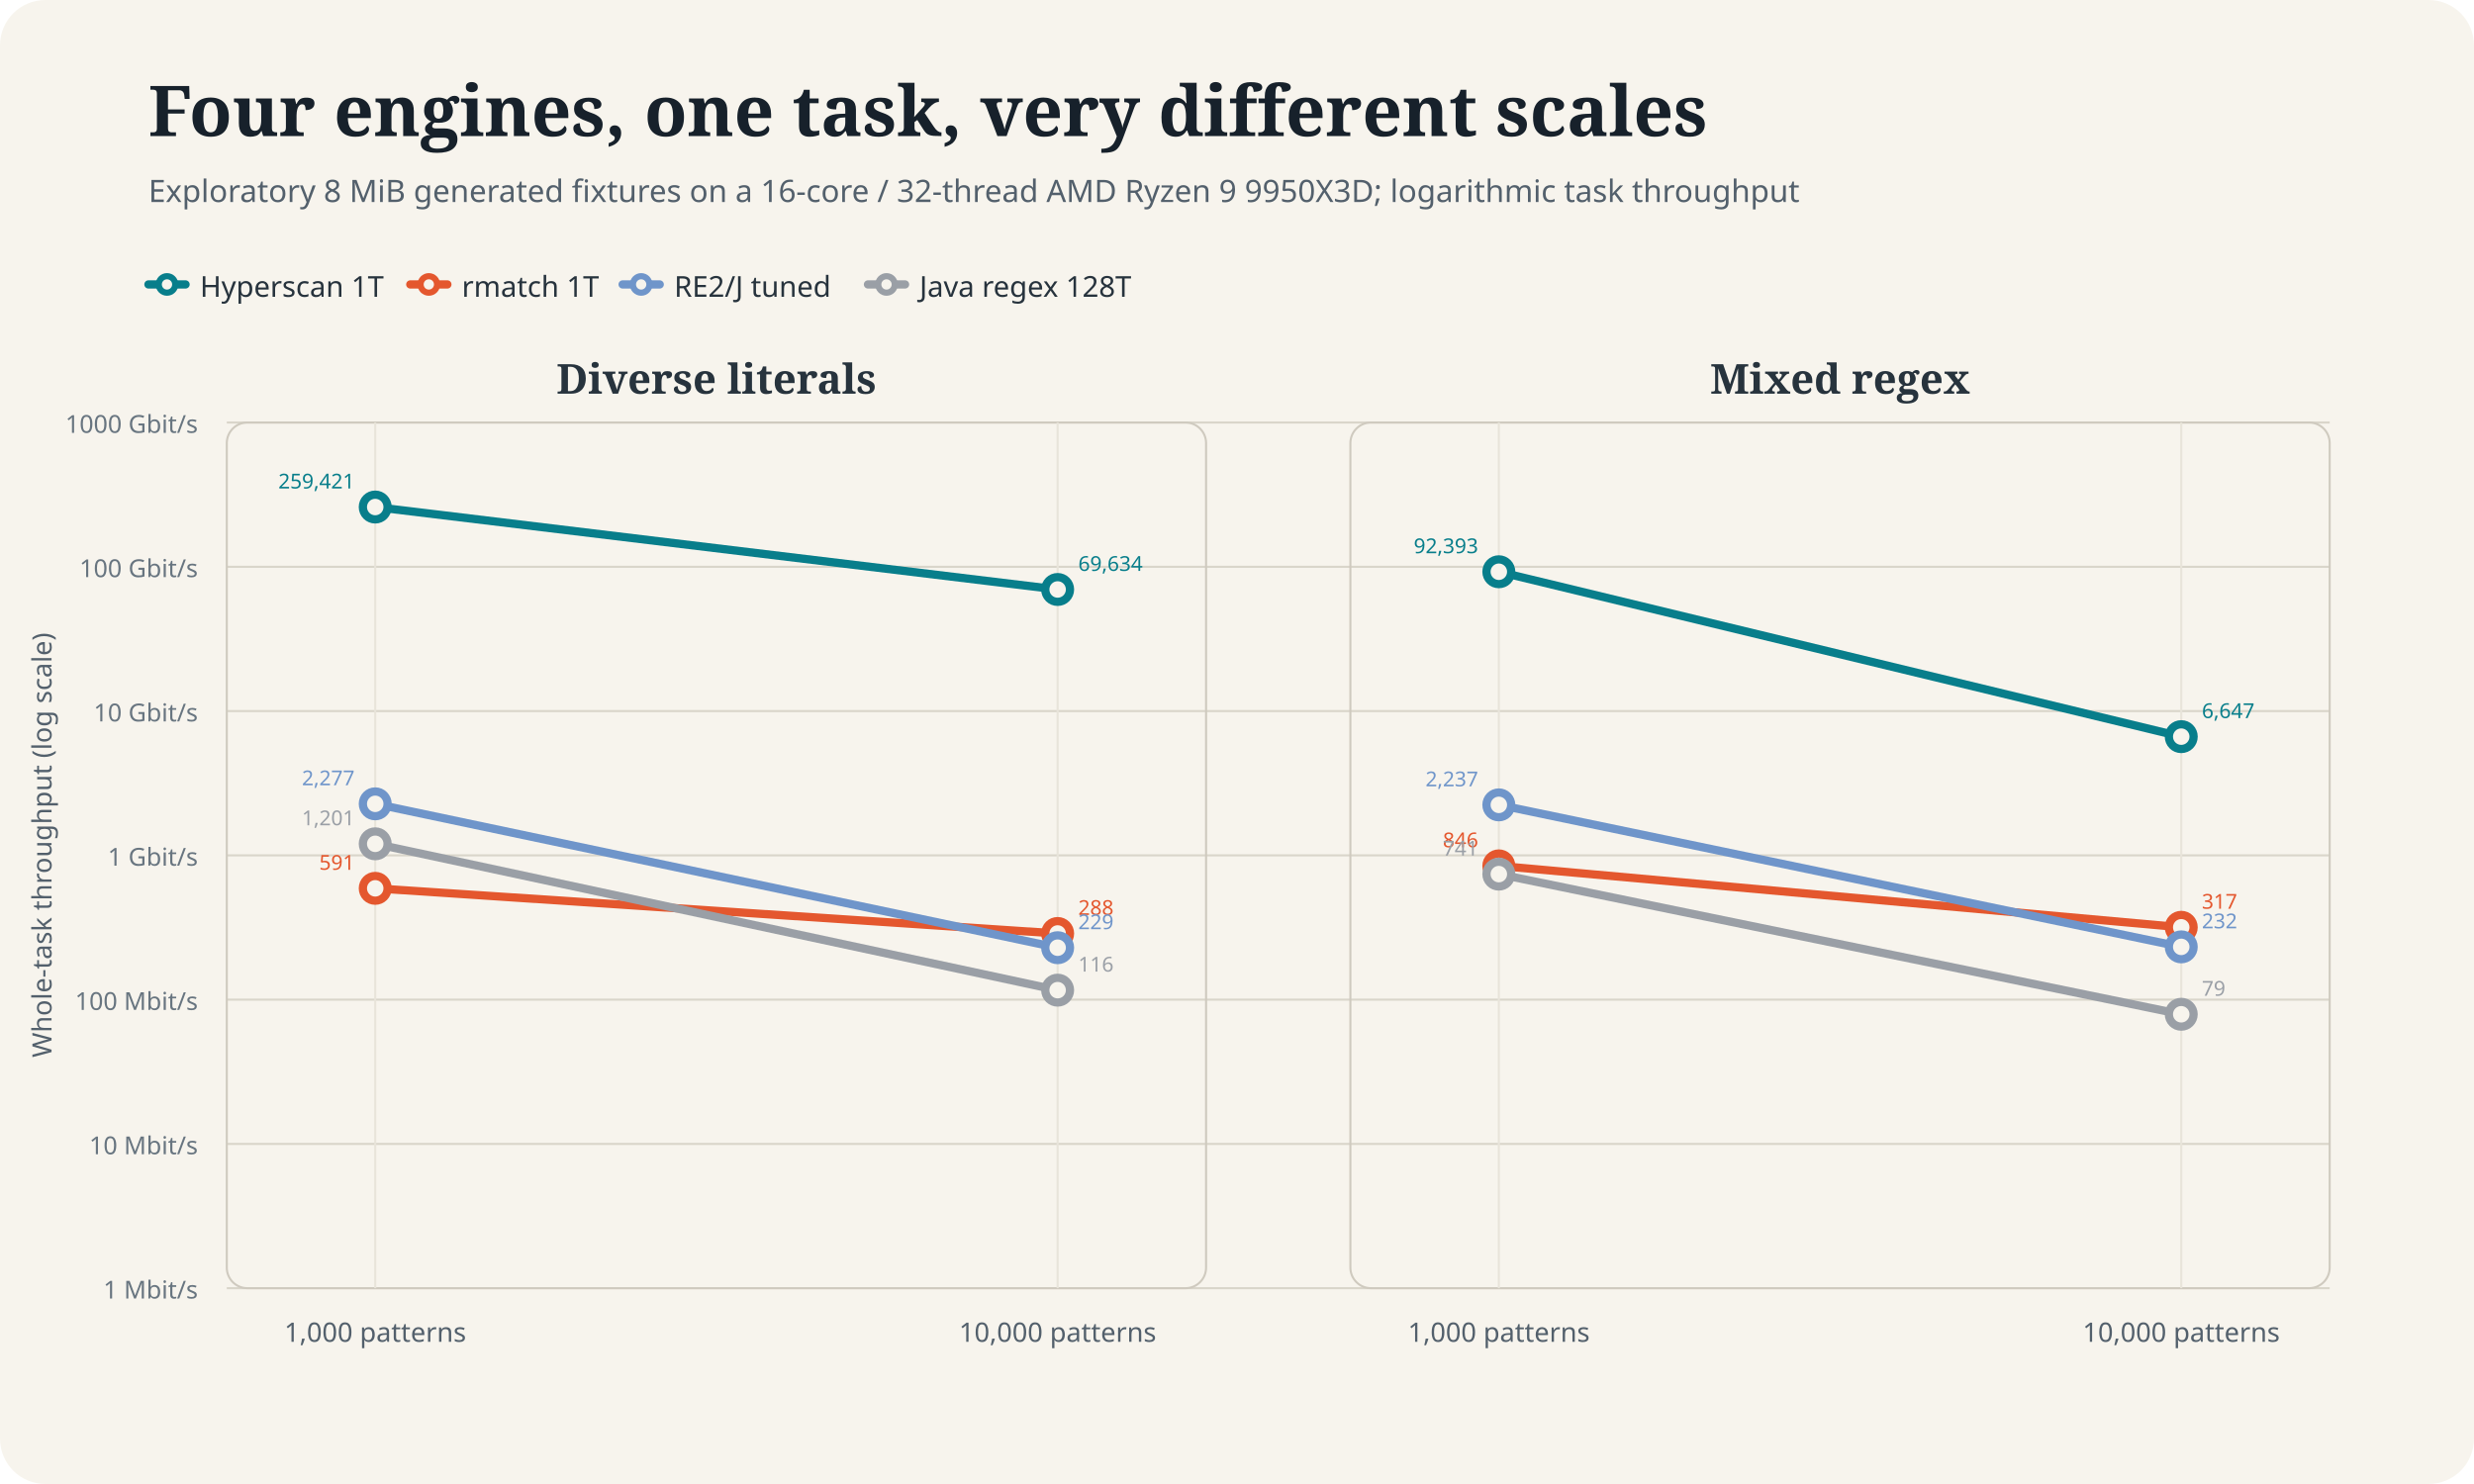
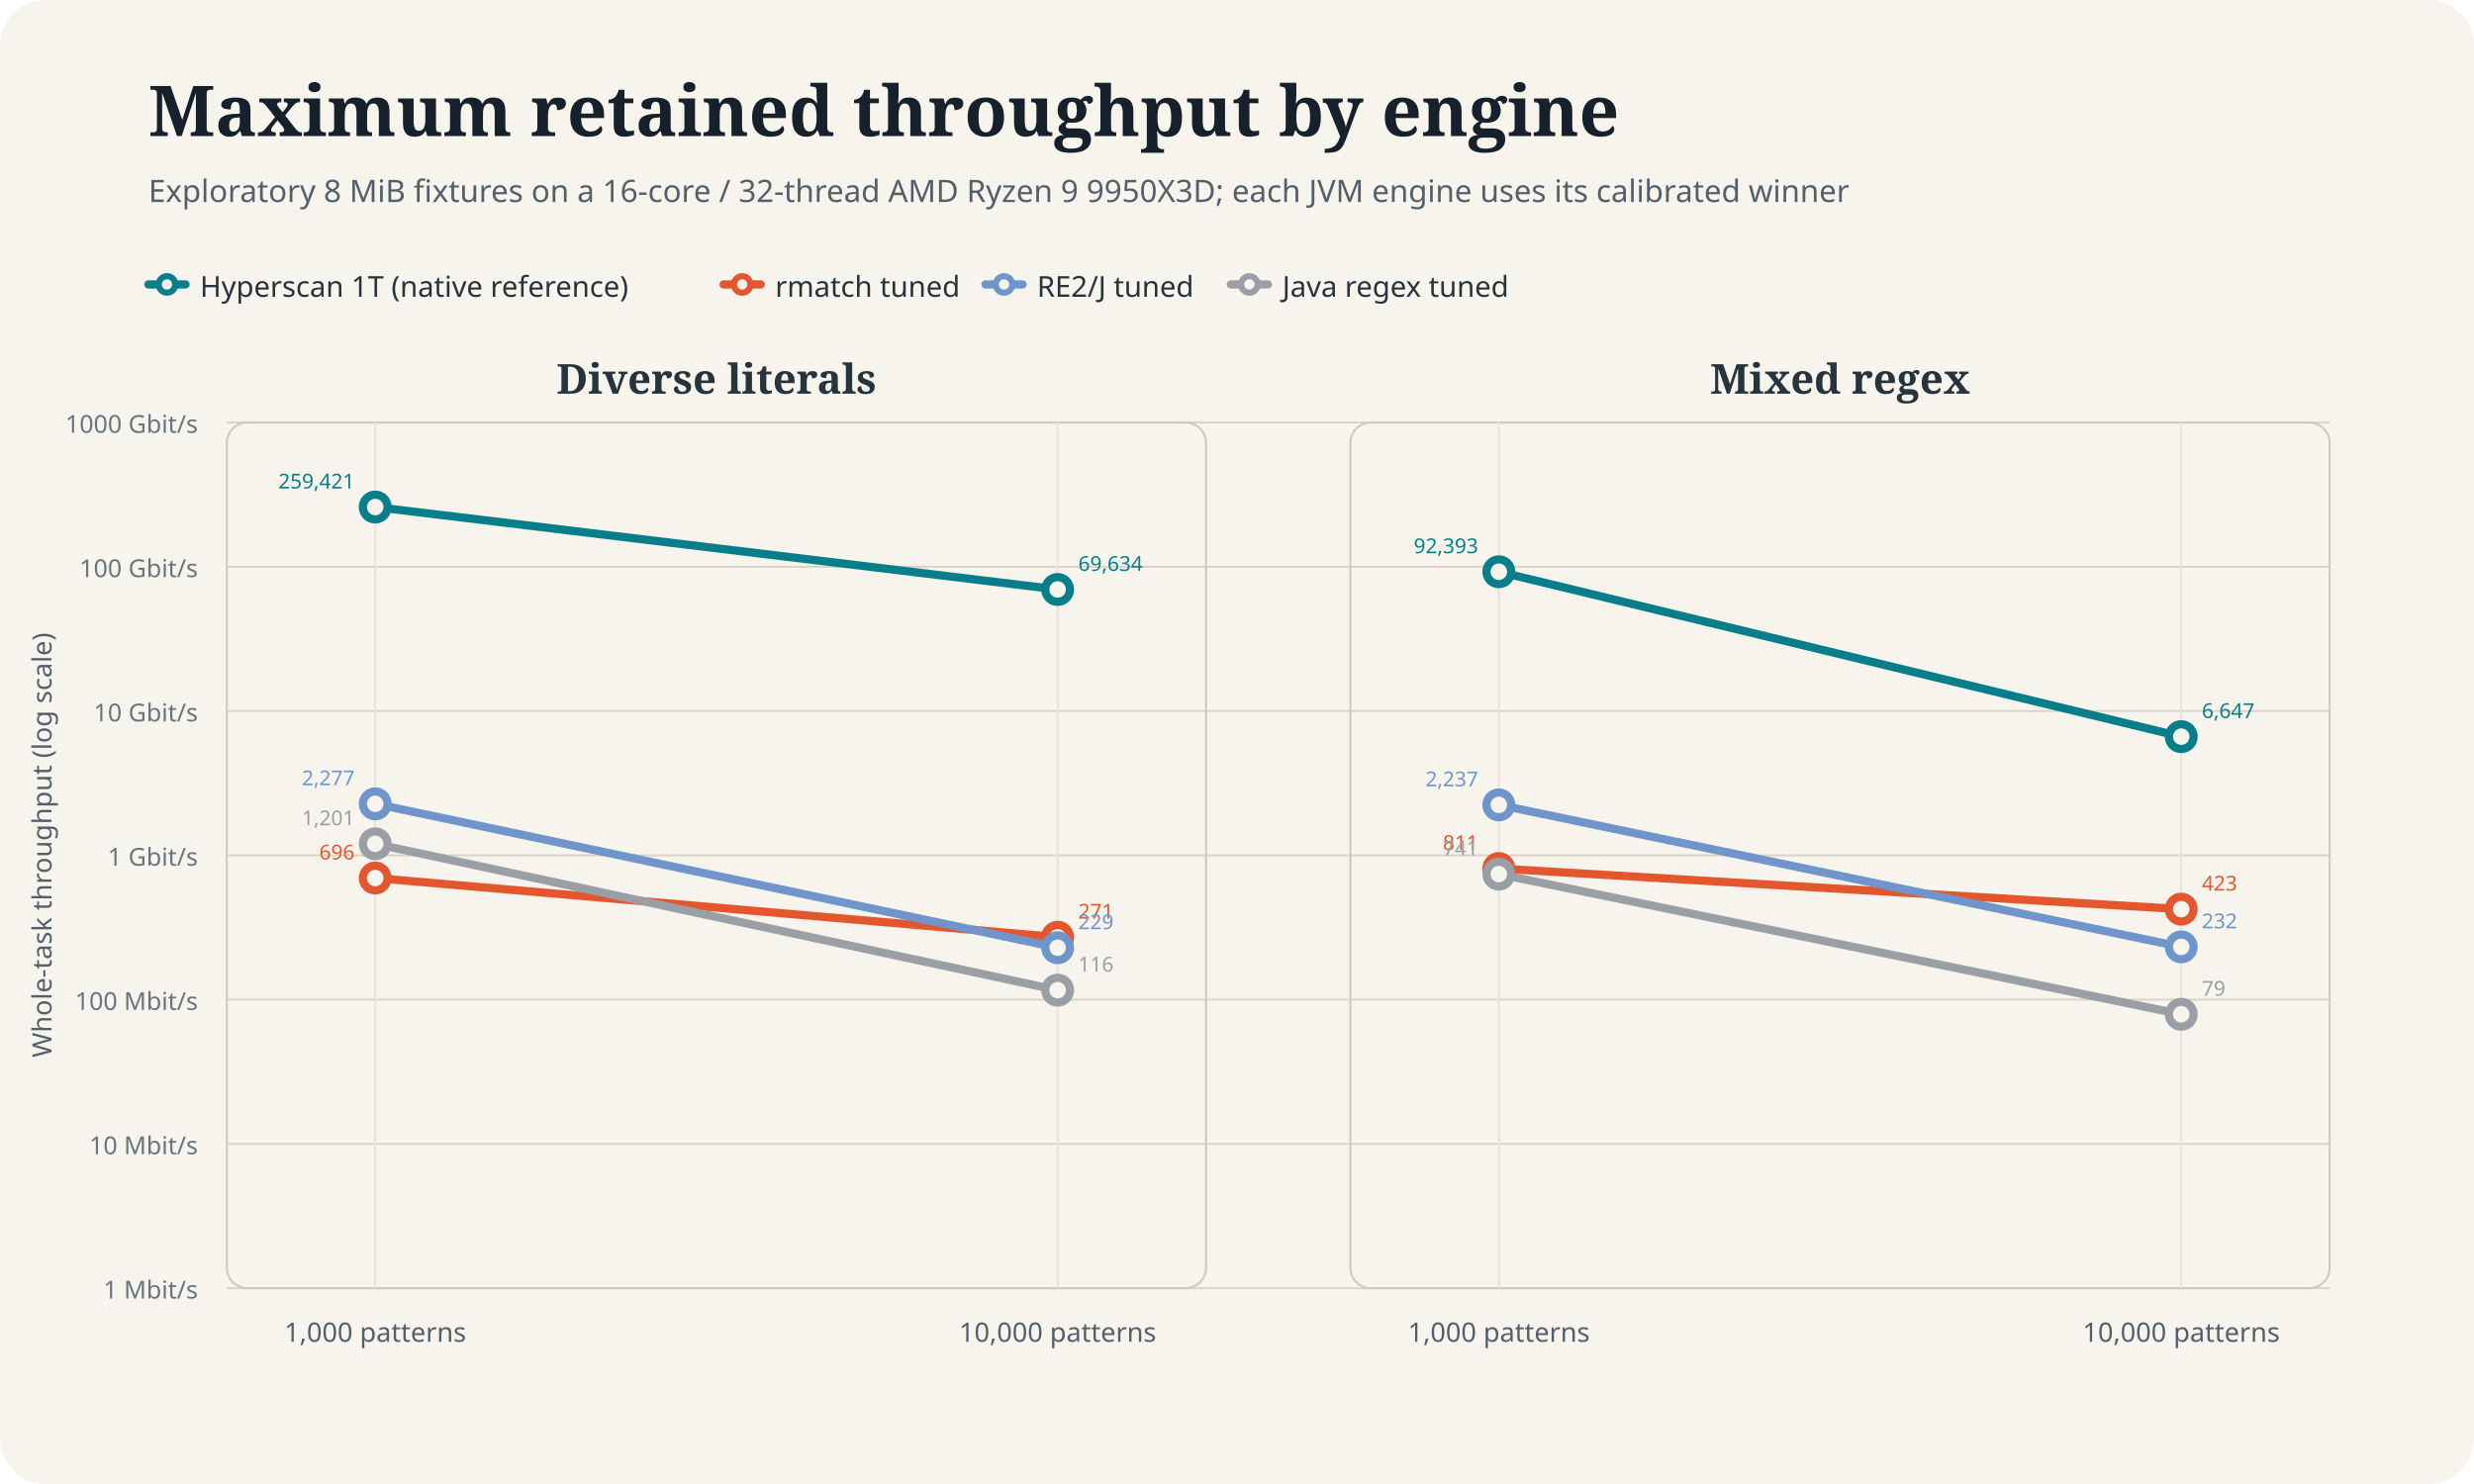
<svg xmlns="http://www.w3.org/2000/svg" width="1200" height="720" viewBox="0 0 1200 720" role="img" aria-labelledby="title desc">
  <rect width="1200" height="720" rx="22" fill="#f7f4ed" />
-   <text x="72" y="66" font-family="Georgia, serif" font-size="34" font-weight="700" fill="#17212b">Four engines, one task, very different scales</text>
-   <text x="72" y="98" font-family="Verdana, sans-serif" font-size="15" fill="#53606c">Exploratory 8 MiB generated fixtures on a 16-core / 32-thread AMD Ryzen 9 9950X3D; logarithmic task throughput</text>
+   <text x="72" y="66" font-family="Georgia, serif" font-size="34" font-weight="700" fill="#17212b">Maximum retained throughput by engine</text>
+   <text x="72" y="98" font-family="Verdana, sans-serif" font-size="15" fill="#53606c">Exploratory 8 MiB fixtures on a 16-core / 32-thread AMD Ryzen 9 9950X3D; each JVM engine uses its calibrated winner</text>
  <line x1="72" y1="138" x2="90" y2="138" stroke="#087e8b" stroke-width="4" stroke-linecap="round" />
  <circle cx="81" cy="138" r="4" fill="#f7f4ed" stroke="#087e8b" stroke-width="3" />
-   <text x="97" y="144" font-family="Verdana, sans-serif" font-size="14" fill="#27333d">Hyperscan 1T</text>
-   <line x1="199" y1="138" x2="217" y2="138" stroke="#e4572e" stroke-width="4" stroke-linecap="round" />
-   <circle cx="208" cy="138" r="4" fill="#f7f4ed" stroke="#e4572e" stroke-width="3" />
-   <text x="224" y="144" font-family="Verdana, sans-serif" font-size="14" fill="#27333d">rmatch 1T</text>
-   <line x1="302" y1="138" x2="320" y2="138" stroke="#6f95ca" stroke-width="4" stroke-linecap="round" />
-   <circle cx="311" cy="138" r="4" fill="#f7f4ed" stroke="#6f95ca" stroke-width="3" />
-   <text x="327" y="144" font-family="Verdana, sans-serif" font-size="14" fill="#27333d">RE2/J tuned</text>
-   <line x1="421" y1="138" x2="439" y2="138" stroke="#9a9fa6" stroke-width="4" stroke-linecap="round" />
-   <circle cx="430" cy="138" r="4" fill="#f7f4ed" stroke="#9a9fa6" stroke-width="3" />
-   <text x="446" y="144" font-family="Verdana, sans-serif" font-size="14" fill="#27333d">Java regex 128T</text>
+   <text x="97" y="144" font-family="Verdana, sans-serif" font-size="14" fill="#27333d">Hyperscan 1T (native reference)</text>
+   <line x1="351" y1="138" x2="369" y2="138" stroke="#e4572e" stroke-width="4" stroke-linecap="round" />
+   <circle cx="360" cy="138" r="4" fill="#f7f4ed" stroke="#e4572e" stroke-width="3" />
+   <text x="376" y="144" font-family="Verdana, sans-serif" font-size="14" fill="#27333d">rmatch tuned</text>
+   <line x1="478" y1="138" x2="496" y2="138" stroke="#6f95ca" stroke-width="4" stroke-linecap="round" />
+   <circle cx="487" cy="138" r="4" fill="#f7f4ed" stroke="#6f95ca" stroke-width="3" />
+   <text x="503" y="144" font-family="Verdana, sans-serif" font-size="14" fill="#27333d">RE2/J tuned</text>
+   <line x1="597" y1="138" x2="615" y2="138" stroke="#9a9fa6" stroke-width="4" stroke-linecap="round" />
+   <circle cx="606" cy="138" r="4" fill="#f7f4ed" stroke="#9a9fa6" stroke-width="3" />
+   <text x="622" y="144" font-family="Verdana, sans-serif" font-size="14" fill="#27333d">Java regex tuned</text>
  <line x1="110" y1="625.0" x2="1130" y2="625.0" stroke="#d9d5ca" stroke-width="1" />
  <text x="96" y="630.0" text-anchor="end" font-family="Verdana, sans-serif" font-size="12" fill="#687580">1 Mbit/s</text>
  <line x1="110" y1="555.0" x2="1130" y2="555.0" stroke="#d9d5ca" stroke-width="1" />
  <text x="96" y="560.0" text-anchor="end" font-family="Verdana, sans-serif" font-size="12" fill="#687580">10 Mbit/s</text>
  <line x1="110" y1="485.0" x2="1130" y2="485.0" stroke="#d9d5ca" stroke-width="1" />
  <text x="96" y="490.0" text-anchor="end" font-family="Verdana, sans-serif" font-size="12" fill="#687580">100 Mbit/s</text>
  <line x1="110" y1="415.0" x2="1130" y2="415.0" stroke="#d9d5ca" stroke-width="1" />
  <text x="96" y="420.0" text-anchor="end" font-family="Verdana, sans-serif" font-size="12" fill="#687580">1 Gbit/s</text>
  <line x1="110" y1="345.0" x2="1130" y2="345.0" stroke="#d9d5ca" stroke-width="1" />
  <text x="96" y="350.0" text-anchor="end" font-family="Verdana, sans-serif" font-size="12" fill="#687580">10 Gbit/s</text>
  <line x1="110" y1="275.0" x2="1130" y2="275.0" stroke="#d9d5ca" stroke-width="1" />
  <text x="96" y="280.0" text-anchor="end" font-family="Verdana, sans-serif" font-size="12" fill="#687580">100 Gbit/s</text>
  <line x1="110" y1="205.0" x2="1130" y2="205.0" stroke="#d9d5ca" stroke-width="1" />
  <text x="96" y="210.0" text-anchor="end" font-family="Verdana, sans-serif" font-size="12" fill="#687580">1000 Gbit/s</text>
  <rect x="110" y="205" width="475" height="420" rx="10" fill="none" stroke="#cfcabf" />
  <text x="347.5" y="191" text-anchor="middle" font-family="Georgia, serif" font-size="20" font-weight="700" fill="#27333d">Diverse literals</text>
  <line x1="182" y1="205" x2="182" y2="625" stroke="#e8e4da" stroke-width="1" />
  <text x="182" y="651" text-anchor="middle" font-family="Verdana, sans-serif" font-size="13" fill="#53606c">1,000 patterns</text>
  <line x1="513" y1="205" x2="513" y2="625" stroke="#e8e4da" stroke-width="1" />
  <text x="513" y="651" text-anchor="middle" font-family="Verdana, sans-serif" font-size="13" fill="#53606c">10,000 patterns</text>
  <path d="M 182 246.0 L 513 286.0" fill="none" stroke="#087e8b" stroke-width="4" stroke-linecap="round" />
  <circle cx="182" cy="246.0" r="6" fill="#f7f4ed" stroke="#087e8b" stroke-width="4" />
  <text x="172" y="237.0" text-anchor="end" font-family="Verdana, sans-serif" font-size="10" fill="#087e8b">259,421</text>
  <circle cx="513" cy="286.0" r="6" fill="#f7f4ed" stroke="#087e8b" stroke-width="4" />
  <text x="523" y="277.0" text-anchor="start" font-family="Verdana, sans-serif" font-size="10" fill="#087e8b">69,634</text>
-   <path d="M 182 431.0 L 513 452.9" fill="none" stroke="#e4572e" stroke-width="4" stroke-linecap="round" />
-   <circle cx="182" cy="431.0" r="6" fill="#f7f4ed" stroke="#e4572e" stroke-width="4" />
-   <text x="172" y="422.0" text-anchor="end" font-family="Verdana, sans-serif" font-size="10" fill="#e4572e">591</text>
-   <circle cx="513" cy="452.9" r="6" fill="#f7f4ed" stroke="#e4572e" stroke-width="4" />
-   <text x="523" y="443.9" text-anchor="start" font-family="Verdana, sans-serif" font-size="10" fill="#e4572e">288</text>
+   <path d="M 182 426.0 L 513 454.7" fill="none" stroke="#e4572e" stroke-width="4" stroke-linecap="round" />
+   <circle cx="182" cy="426.0" r="6" fill="#f7f4ed" stroke="#e4572e" stroke-width="4" />
+   <text x="172" y="417.0" text-anchor="end" font-family="Verdana, sans-serif" font-size="10" fill="#e4572e">696</text>
+   <circle cx="513" cy="454.7" r="6" fill="#f7f4ed" stroke="#e4572e" stroke-width="4" />
+   <text x="523" y="445.7" text-anchor="start" font-family="Verdana, sans-serif" font-size="10" fill="#e4572e">271</text>
  <path d="M 182 390.0 L 513 459.8" fill="none" stroke="#6f95ca" stroke-width="4" stroke-linecap="round" />
  <circle cx="182" cy="390.0" r="6" fill="#f7f4ed" stroke="#6f95ca" stroke-width="4" />
  <text x="172" y="381.0" text-anchor="end" font-family="Verdana, sans-serif" font-size="10" fill="#6f95ca">2,277</text>
  <circle cx="513" cy="459.8" r="6" fill="#f7f4ed" stroke="#6f95ca" stroke-width="4" />
  <text x="523" y="450.8" text-anchor="start" font-family="Verdana, sans-serif" font-size="10" fill="#6f95ca">229</text>
  <path d="M 182 409.4 L 513 480.4" fill="none" stroke="#9a9fa6" stroke-width="4" stroke-linecap="round" />
  <circle cx="182" cy="409.4" r="6" fill="#f7f4ed" stroke="#9a9fa6" stroke-width="4" />
  <text x="172" y="400.4" text-anchor="end" font-family="Verdana, sans-serif" font-size="10" fill="#9a9fa6">1,201</text>
  <circle cx="513" cy="480.4" r="6" fill="#f7f4ed" stroke="#9a9fa6" stroke-width="4" />
  <text x="523" y="471.4" text-anchor="start" font-family="Verdana, sans-serif" font-size="10" fill="#9a9fa6">116</text>
  <rect x="655" y="205" width="475" height="420" rx="10" fill="none" stroke="#cfcabf" />
  <text x="892.5" y="191" text-anchor="middle" font-family="Georgia, serif" font-size="20" font-weight="700" fill="#27333d">Mixed regex</text>
  <line x1="727" y1="205" x2="727" y2="625" stroke="#e8e4da" stroke-width="1" />
  <text x="727" y="651" text-anchor="middle" font-family="Verdana, sans-serif" font-size="13" fill="#53606c">1,000 patterns</text>
  <line x1="1058" y1="205" x2="1058" y2="625" stroke="#e8e4da" stroke-width="1" />
  <text x="1058" y="651" text-anchor="middle" font-family="Verdana, sans-serif" font-size="13" fill="#53606c">10,000 patterns</text>
  <path d="M 727 277.4 L 1058 357.4" fill="none" stroke="#087e8b" stroke-width="4" stroke-linecap="round" />
  <circle cx="727" cy="277.4" r="6" fill="#f7f4ed" stroke="#087e8b" stroke-width="4" />
  <text x="717" y="268.4" text-anchor="end" font-family="Verdana, sans-serif" font-size="10" fill="#087e8b">92,393</text>
  <circle cx="1058" cy="357.4" r="6" fill="#f7f4ed" stroke="#087e8b" stroke-width="4" />
  <text x="1068" y="348.4" text-anchor="start" font-family="Verdana, sans-serif" font-size="10" fill="#087e8b">6,647</text>
-   <path d="M 727 420.1 L 1058 449.9" fill="none" stroke="#e4572e" stroke-width="4" stroke-linecap="round" />
-   <circle cx="727" cy="420.1" r="6" fill="#f7f4ed" stroke="#e4572e" stroke-width="4" />
-   <text x="717" y="411.1" text-anchor="end" font-family="Verdana, sans-serif" font-size="10" fill="#e4572e">846</text>
-   <circle cx="1058" cy="449.9" r="6" fill="#f7f4ed" stroke="#e4572e" stroke-width="4" />
-   <text x="1068" y="440.9" text-anchor="start" font-family="Verdana, sans-serif" font-size="10" fill="#e4572e">317</text>
+   <path d="M 727 421.4 L 1058 441.1" fill="none" stroke="#e4572e" stroke-width="4" stroke-linecap="round" />
+   <circle cx="727" cy="421.4" r="6" fill="#f7f4ed" stroke="#e4572e" stroke-width="4" />
+   <text x="717" y="412.4" text-anchor="end" font-family="Verdana, sans-serif" font-size="10" fill="#e4572e">811</text>
+   <circle cx="1058" cy="441.1" r="6" fill="#f7f4ed" stroke="#e4572e" stroke-width="4" />
+   <text x="1068" y="432.1" text-anchor="start" font-family="Verdana, sans-serif" font-size="10" fill="#e4572e">423</text>
  <path d="M 727 390.5 L 1058 459.4" fill="none" stroke="#6f95ca" stroke-width="4" stroke-linecap="round" />
  <circle cx="727" cy="390.5" r="6" fill="#f7f4ed" stroke="#6f95ca" stroke-width="4" />
  <text x="717" y="381.5" text-anchor="end" font-family="Verdana, sans-serif" font-size="10" fill="#6f95ca">2,237</text>
  <circle cx="1058" cy="459.4" r="6" fill="#f7f4ed" stroke="#6f95ca" stroke-width="4" />
  <text x="1068" y="450.4" text-anchor="start" font-family="Verdana, sans-serif" font-size="10" fill="#6f95ca">232</text>
  <path d="M 727 424.1 L 1058 492.1" fill="none" stroke="#9a9fa6" stroke-width="4" stroke-linecap="round" />
  <circle cx="727" cy="424.1" r="6" fill="#f7f4ed" stroke="#9a9fa6" stroke-width="4" />
  <text x="717" y="415.1" text-anchor="end" font-family="Verdana, sans-serif" font-size="10" fill="#9a9fa6">741</text>
  <circle cx="1058" cy="492.1" r="6" fill="#f7f4ed" stroke="#9a9fa6" stroke-width="4" />
  <text x="1068" y="483.1" text-anchor="start" font-family="Verdana, sans-serif" font-size="10" fill="#9a9fa6">79</text>
  <text x="25" y="410" transform="rotate(-90 25 410)" text-anchor="middle" font-family="Verdana, sans-serif" font-size="13" fill="#53606c">Whole-task throughput (log scale)</text>
</svg>
